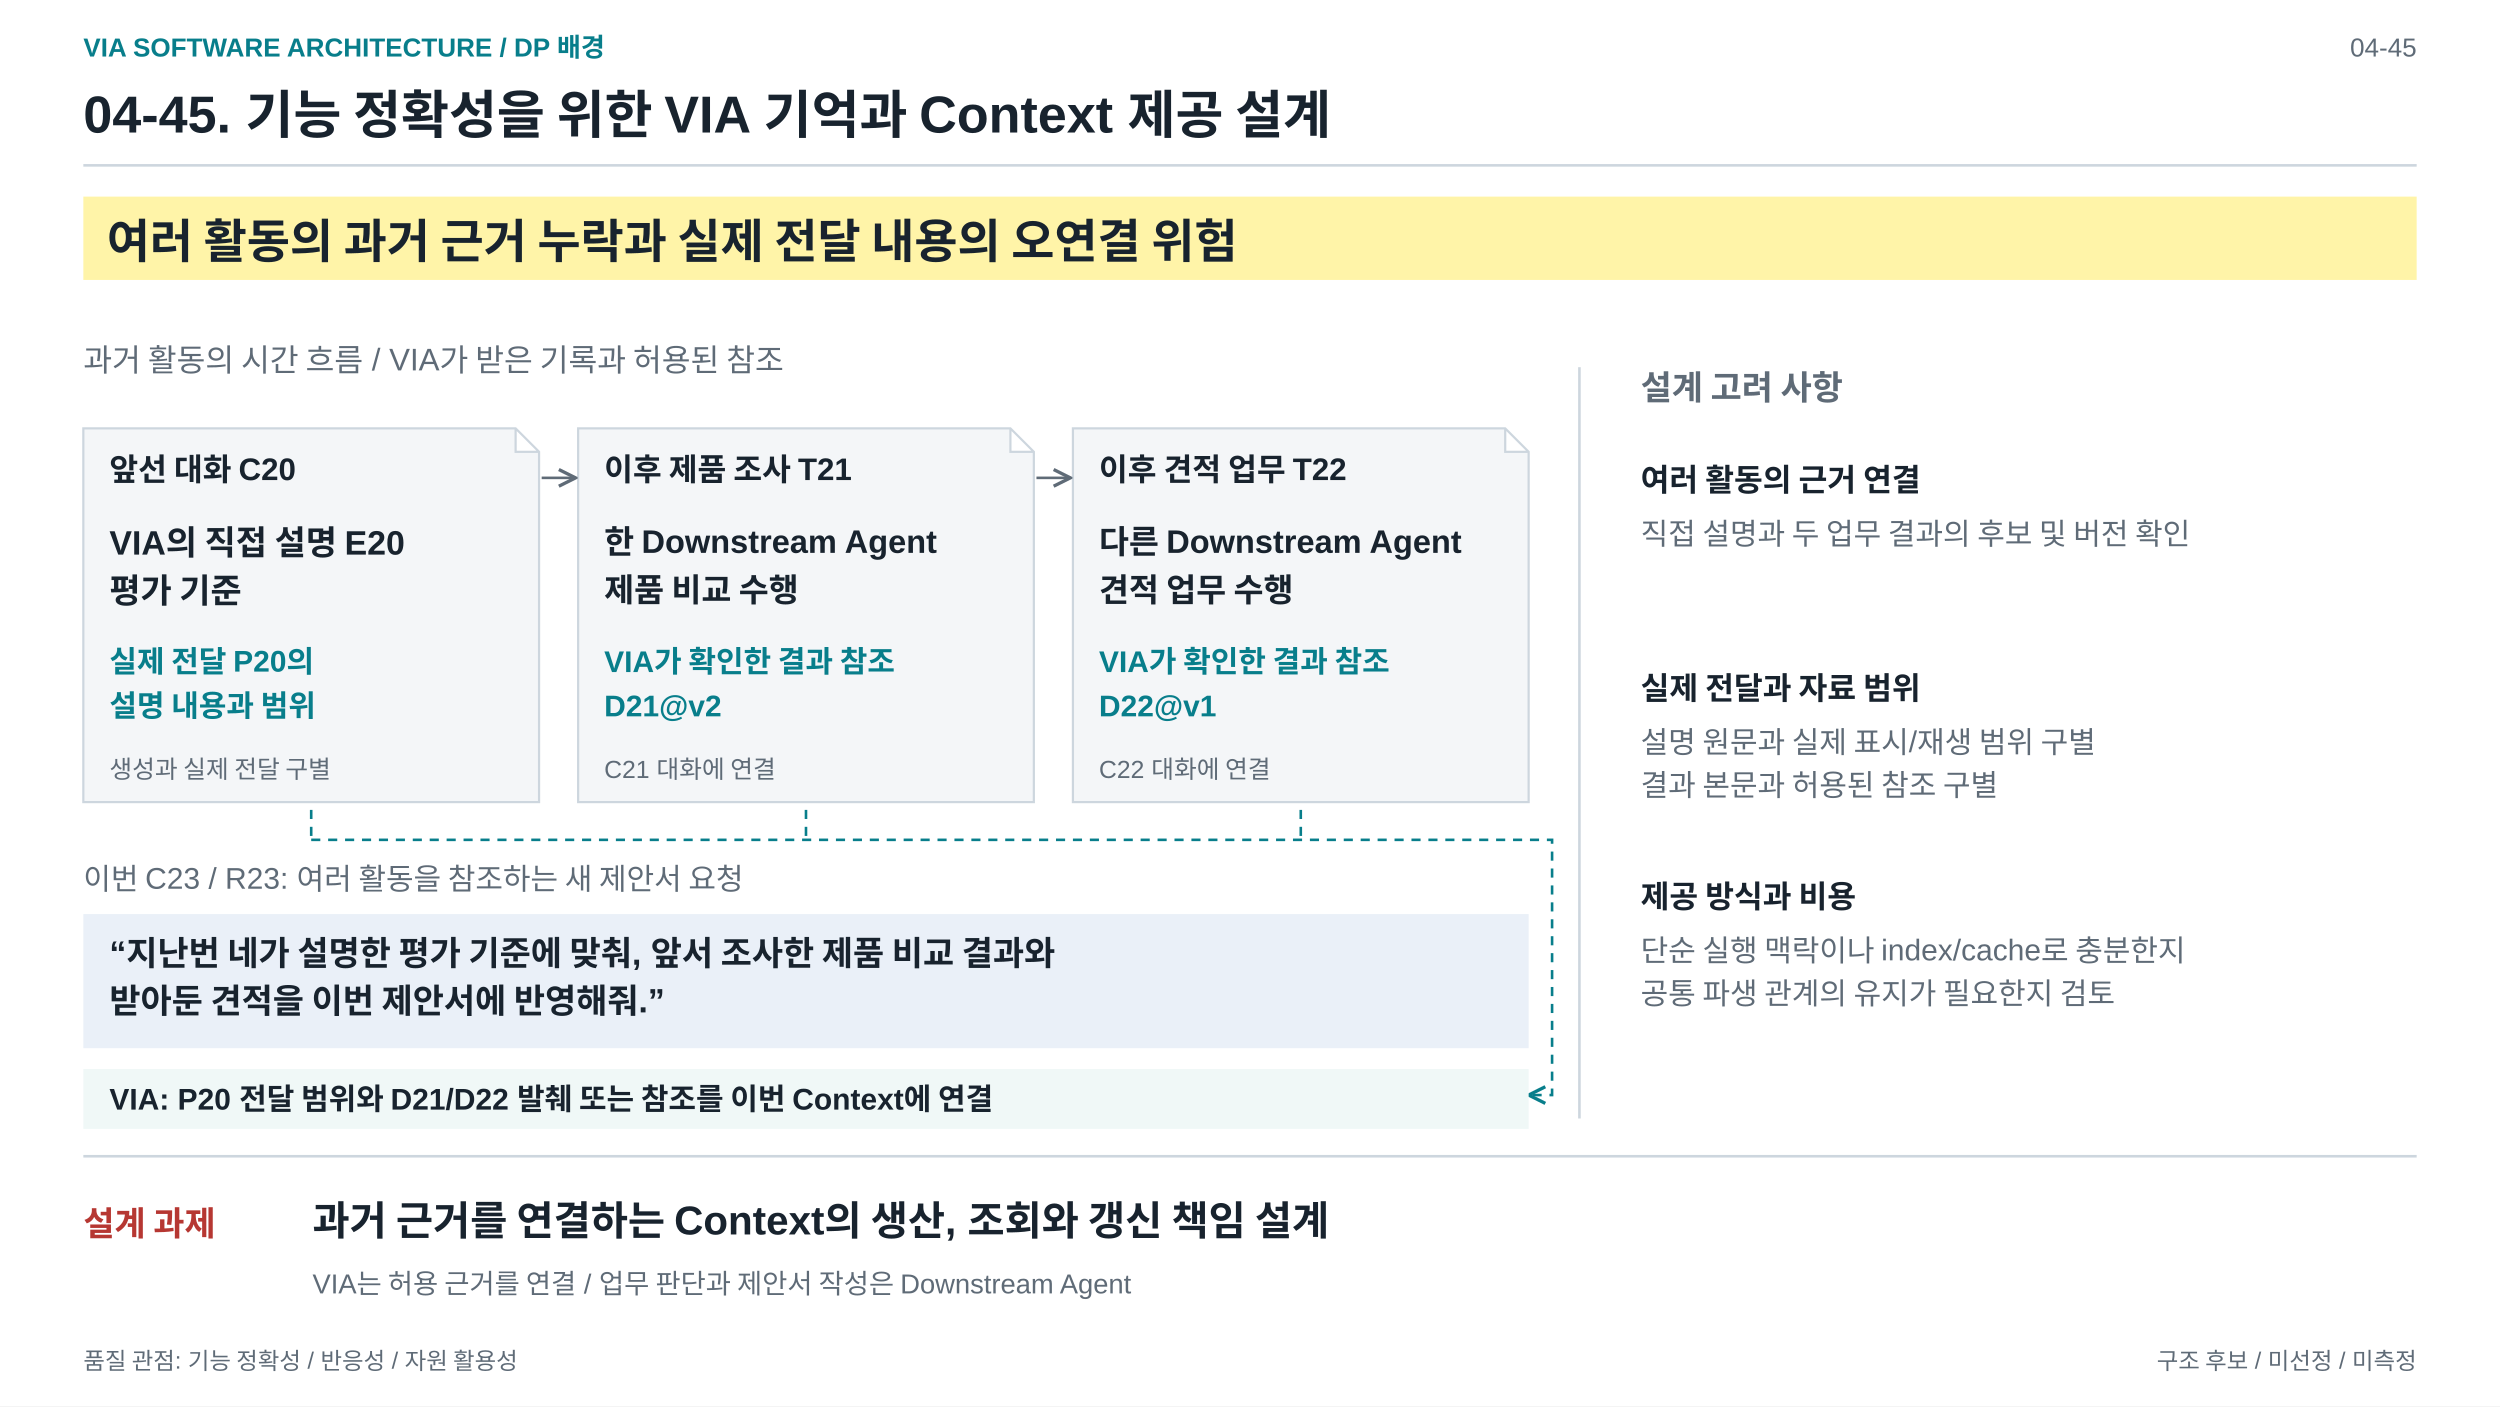
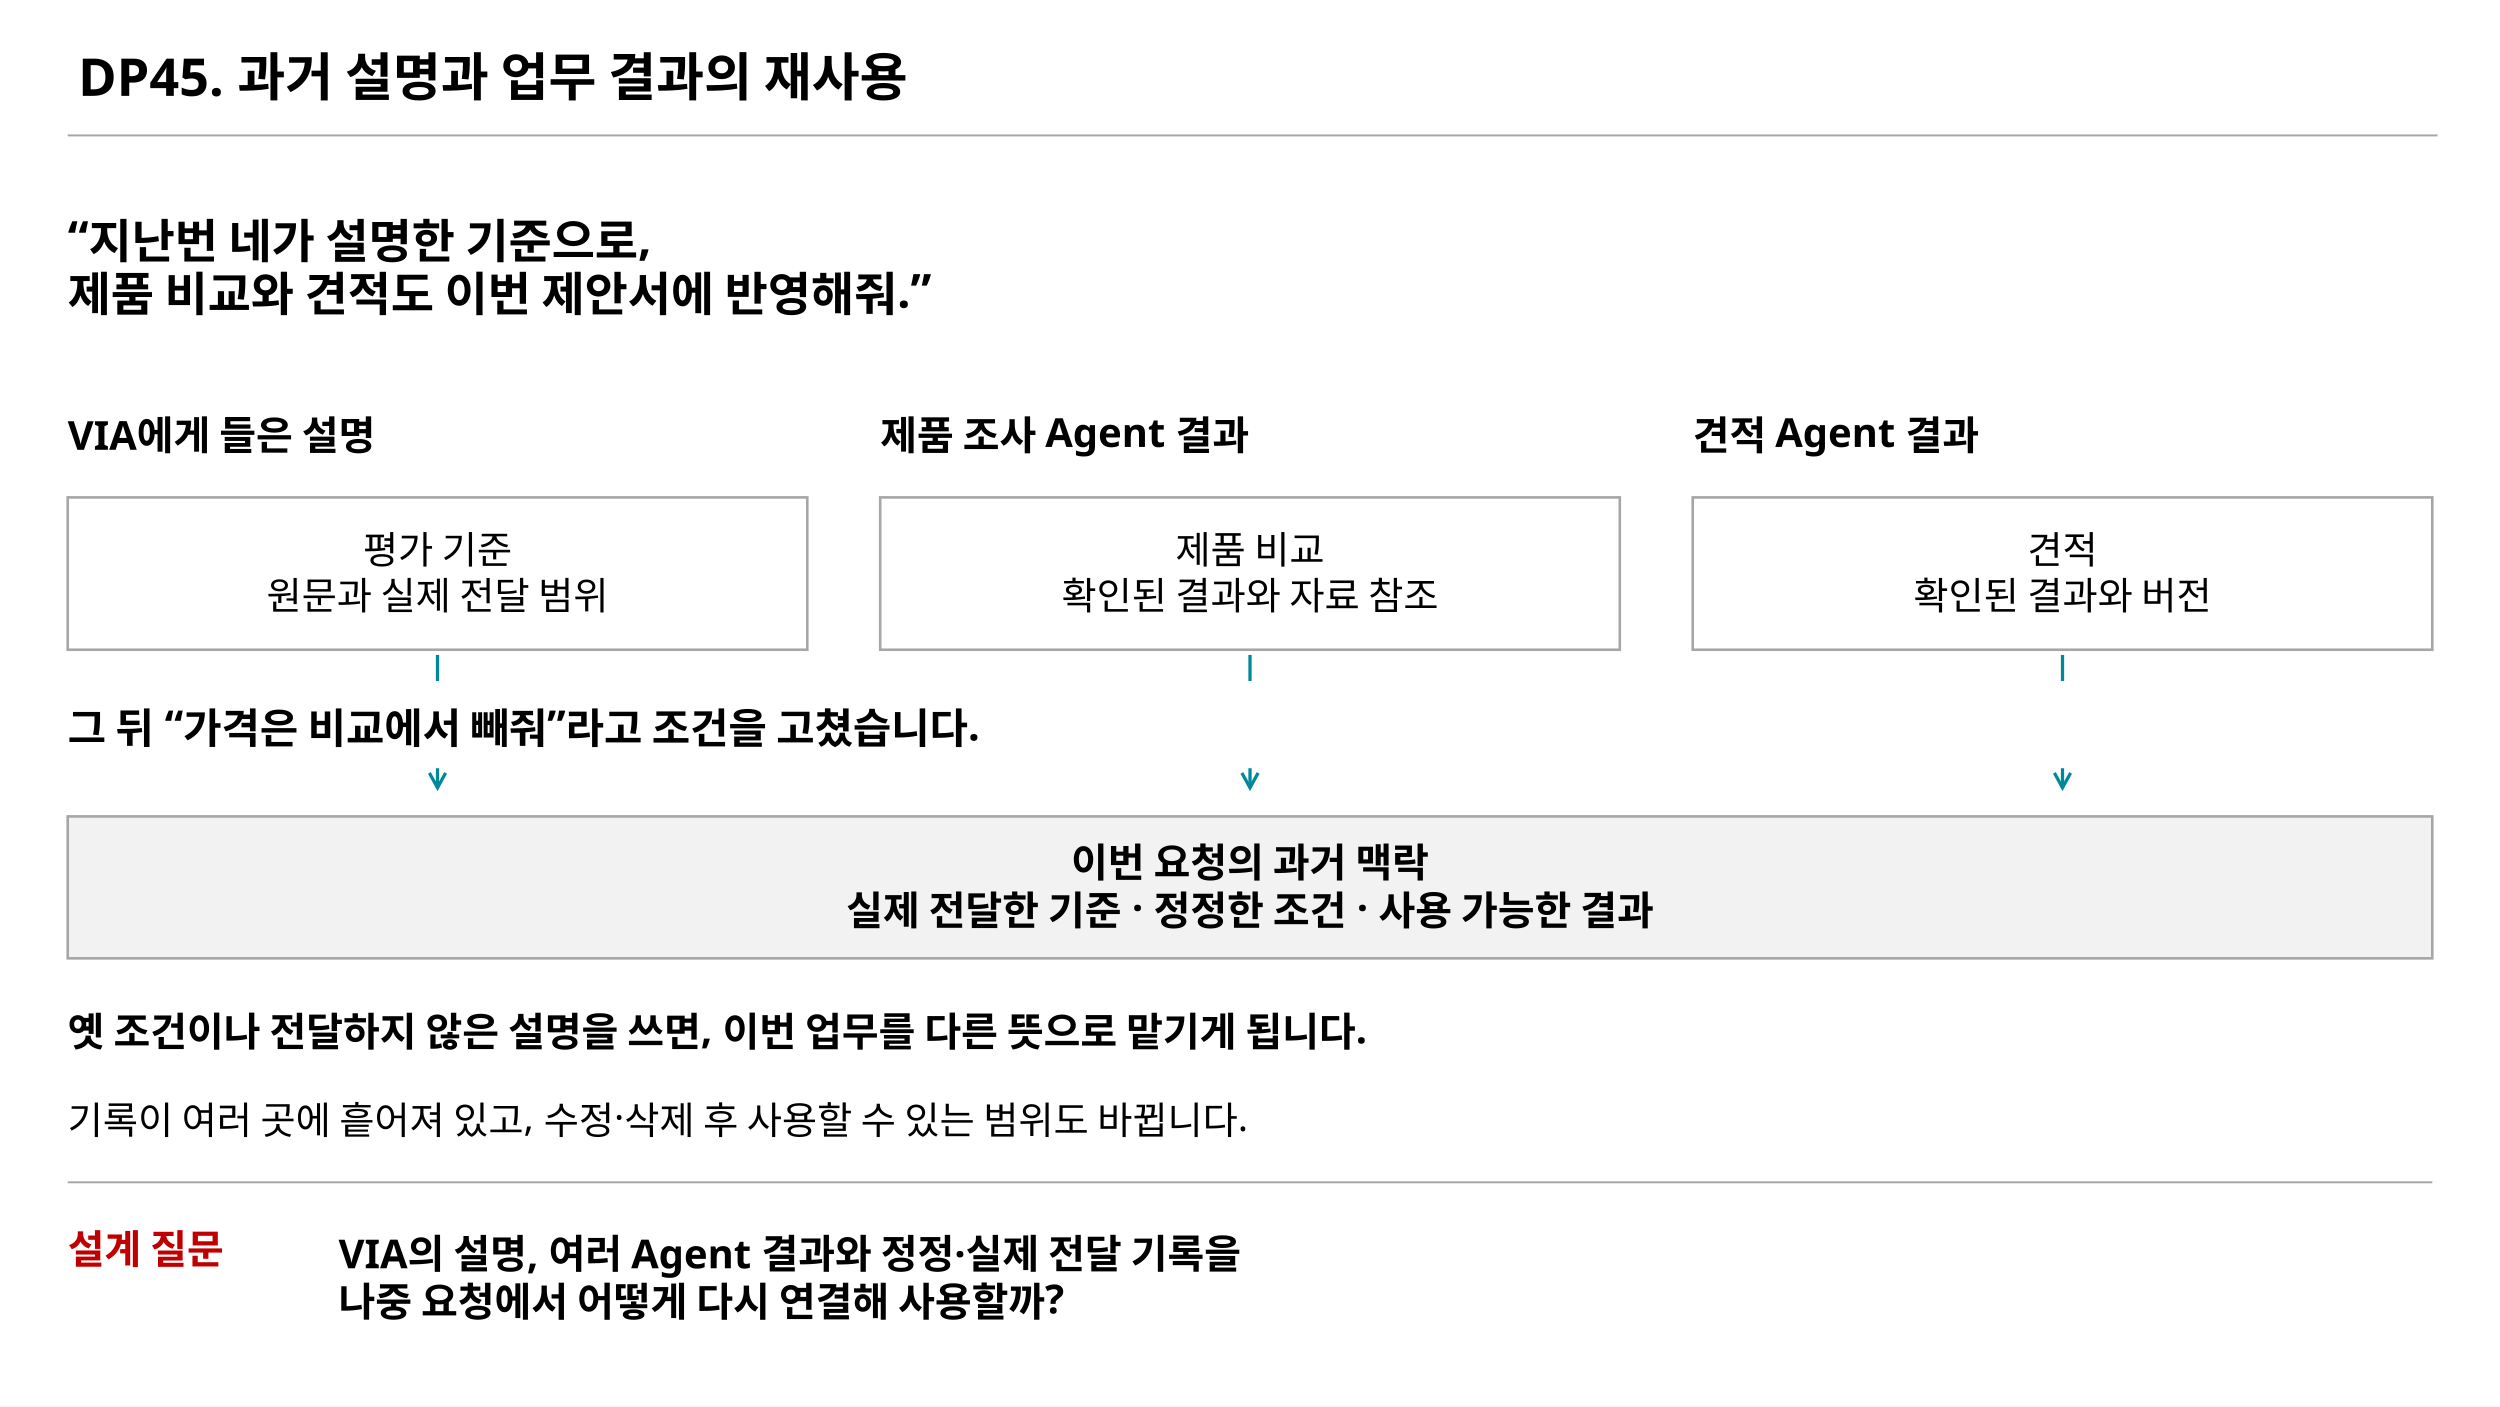
- <svg xmlns="http://www.w3.org/2000/svg" width="1920" height="1080" viewBox="0 0 1920 1080" role="img" aria-labelledby="title">
-   <defs>
-     <marker id="a18232E" viewBox="0 0 10 10" refX="9" refY="5" markerWidth="8" markerHeight="8" orient="auto">
-       <path d="M1 1L9 5L1 9" fill="none" stroke="#18232E" stroke-width="1.6" />
-     </marker>
-     <marker id="a2858A5" viewBox="0 0 10 10" refX="9" refY="5" markerWidth="8" markerHeight="8" orient="auto">
-       <path d="M1 1L9 5L1 9" fill="none" stroke="#2858A5" stroke-width="1.6" />
-     </marker>
-     <marker id="aB63732" viewBox="0 0 10 10" refX="9" refY="5" markerWidth="8" markerHeight="8" orient="auto">
-       <path d="M1 1L9 5L1 9" fill="none" stroke="#B63732" stroke-width="1.6" />
-     </marker>
-     <marker id="a087E8B" viewBox="0 0 10 10" refX="9" refY="5" markerWidth="8" markerHeight="8" orient="auto">
-       <path d="M1 1L9 5L1 9" fill="none" stroke="#087E8B" stroke-width="1.6" />
-     </marker>
-     <marker id="a5F6B77" viewBox="0 0 10 10" refX="9" refY="5" markerWidth="8" markerHeight="8" orient="auto">
-       <path d="M1 1L9 5L1 9" fill="none" stroke="#5F6B77" stroke-width="1.6" />
-     </marker>
-   </defs>
-   <g font-family="Apple SD Gothic Neo, Arial, sans-serif">
-     <rect id="n1" fill="white" stroke="none" stroke-width="1.7" x="0" y="0" width="1920" height="1080" />
-     <text id="n2-0" data-width="1250" x="64" y="43.4" text-anchor="start" font-size="20" font-weight="700" fill="#087E8B">VIA SOFTWARE ARCHITECTURE / DP 배경</text>
-     <text id="n3-0" data-width="280" x="1856" y="43.4" text-anchor="end" font-size="20" font-weight="400" fill="#5F6B77">04-45</text>
-     <text id="n4-0" data-width="1780" x="64" y="101.8" text-anchor="start" font-size="40" font-weight="700" fill="#18232E">04-45. 기능 정확성을 위한 VIA 기억과 Context 제공 설계</text>
-     <polyline id="n5" points="64,127 1856,127" fill="none" stroke="#CDD6DE" stroke-width="2" />
-     <rect id="n6" fill="#FFF4A8" stroke="none" stroke-width="1.7" x="64" y="151" width="1792" height="64" />
-     <text id="n7-0" data-width="1756" x="82" y="198.12" text-anchor="start" font-size="36" font-weight="700" fill="#18232E">여러 활동의 과거 근거 누락과 실제 전달 내용의 오연결 위험</text>
-     <polyline id="n8" points="1213,282 1213,859" fill="none" stroke="#CDD6DE" stroke-width="2" />
-     <text id="n9-0" data-width="596" x="1260" y="306.92" text-anchor="start" font-size="26" font-weight="700" fill="#5F6B77">설계 고려 사항</text>
-     <polyline id="n10" points="64,888 1856,888" fill="none" stroke="#CDD6DE" stroke-width="2" />
-     <text id="n11-0" data-width="165" x="64" y="948.92" text-anchor="start" font-size="26" font-weight="700" fill="#B63732">설계 과제</text>
-     <text id="n12-0" data-width="1616" x="240" y="948.52" text-anchor="start" font-size="31" font-weight="700" fill="#18232E">과거 근거를 연결하는 Context의 생산, 조회와 갱신 책임 설계</text>
-     <text id="n13-0" data-width="1616" x="240" y="993.32" text-anchor="start" font-size="21" font-weight="400" fill="#5F6B77">VIA는 허용 근거를 연결 / 업무 판단과 제안서 작성은 Downstream Agent</text>
-     <text id="n14-0" data-width="1260" x="64" y="1051.56" text-anchor="start" font-size="18" font-weight="400" fill="#5F6B77">품질 관점: 기능 정확성 / 반응성 / 자원 활용성</text>
-     <text id="n15-0" data-width="480" x="1856" y="1051.56" text-anchor="end" font-size="18" font-weight="400" fill="#5F6B77">구조 후보 / 미선정 / 미측정</text>
-     <text id="n16-0" data-width="1110" x="64" y="285.08" text-anchor="start" font-size="24" font-weight="400" fill="#5F6B77">과거 활동의 시간 흐름 / VIA가 받은 기록과 허용된 참조</text>
-     <path id="n17" fill="#F4F6F8" stroke="#CDD6DE" stroke-width="1.7" d="M64 329H396L414 347V616H64Z M396 329V347H414" />
-     <path id="n18" fill="#F4F6F8" stroke="#CDD6DE" stroke-width="1.7" d="M444 329H776L794 347V616H444Z M776 329V347H794" />
-     <path id="n19" fill="#F4F6F8" stroke="#CDD6DE" stroke-width="1.7" d="M824 329H1156L1174 347V616H824Z M1156 329V347H1174" />
-     <text id="n20-0" data-width="310" x="84" y="369.08" text-anchor="start" font-size="24" font-weight="700" fill="#18232E">앞선 대화 C20</text>
-     <text id="n21-0" data-width="310" x="84" y="425.92" text-anchor="start" font-size="26" font-weight="700" fill="#18232E">VIA의 직접 설명 E20</text>
-     <text id="n21-1" data-width="310" x="84" y="462.92" text-anchor="start" font-size="26" font-weight="700" fill="#18232E">평가 기준</text>
-     <text id="n22-0" data-width="310" x="84" y="516.16" text-anchor="start" font-size="23" font-weight="700" fill="#087E8B">실제 전달 P20의</text>
-     <text id="n22-1" data-width="310" x="84" y="550.16" text-anchor="start" font-size="23" font-weight="700" fill="#087E8B">설명 내용과 범위</text>
-     <text id="n23-0" data-width="310" x="84" y="597.48" text-anchor="start" font-size="19" font-weight="400" fill="#5F6B77">생성과 실제 전달 구별</text>
-     <text id="n24-0" data-width="310" x="464" y="369.08" text-anchor="start" font-size="24" font-weight="700" fill="#18232E">이후 제품 조사 T21</text>
-     <text id="n25-0" data-width="310" x="464" y="425.0" text-anchor="start" font-size="25" font-weight="700" fill="#18232E">한 Downstream Agent</text>
-     <text id="n25-1" data-width="310" x="464" y="462.0" text-anchor="start" font-size="25" font-weight="700" fill="#18232E">제품 비교 수행</text>
-     <text id="n26-0" data-width="310" x="464" y="516.16" text-anchor="start" font-size="23" font-weight="700" fill="#087E8B">VIA가 확인한 결과 참조</text>
-     <text id="n26-1" data-width="310" x="464" y="550.16" text-anchor="start" font-size="23" font-weight="700" fill="#087E8B">D21@v2</text>
-     <text id="n27-0" data-width="310" x="464" y="597.48" text-anchor="start" font-size="19" font-weight="400" fill="#5F6B77">C21 대화에 연결</text>
-     <text id="n28-0" data-width="310" x="844" y="369.08" text-anchor="start" font-size="24" font-weight="700" fill="#18232E">이후 견적 업무 T22</text>
-     <text id="n29-0" data-width="310" x="844" y="425.0" text-anchor="start" font-size="25" font-weight="700" fill="#18232E">다른 Downstream Agent</text>
-     <text id="n29-1" data-width="310" x="844" y="462.0" text-anchor="start" font-size="25" font-weight="700" fill="#18232E">견적 업무 수행</text>
-     <text id="n30-0" data-width="310" x="844" y="516.16" text-anchor="start" font-size="23" font-weight="700" fill="#087E8B">VIA가 확인한 결과 참조</text>
-     <text id="n30-1" data-width="310" x="844" y="550.16" text-anchor="start" font-size="23" font-weight="700" fill="#087E8B">D22@v1</text>
-     <text id="n31-0" data-width="310" x="844" y="597.48" text-anchor="start" font-size="19" font-weight="400" fill="#5F6B77">C22 대화에 연결</text>
-     <polyline id="n32" points="416,367 442,367" fill="none" stroke="#5F6B77" stroke-width="2" marker-end="url(#a5F6B77)" />
-     <polyline id="n33" points="796,367 822,367" fill="none" stroke="#5F6B77" stroke-width="2" marker-end="url(#a5F6B77)" />
-     <polyline id="n34" points="239,622 239,645" fill="none" stroke="#087E8B" stroke-width="2" stroke-dasharray="7 6" />
-     <polyline id="n35" points="619,622 619,645" fill="none" stroke="#087E8B" stroke-width="2" stroke-dasharray="7 6" />
-     <polyline id="n36" points="999,622 999,645" fill="none" stroke="#087E8B" stroke-width="2" stroke-dasharray="7 6" />
-     <polyline id="n37" points="239,645 1192,645 1192,841 1174,841" fill="none" stroke="#087E8B" stroke-width="2" stroke-dasharray="7 6" marker-end="url(#a087E8B)" />
-     <text id="n38-0" data-width="1110" x="64" y="683.16" text-anchor="start" font-size="23" font-weight="400" fill="#5F6B77">이번 C23 / R23: 여러 활동을 참조하는 새 제안서 요청</text>
-     <rect id="n39" fill="#EAF0F8" stroke="none" stroke-width="1.7" x="64" y="702" width="1110" height="103" />
-     <text id="n40-0" data-width="1070" x="84" y="740.92" text-anchor="start" font-size="26" font-weight="700" fill="#18232E">“지난번 네가 설명한 평가 기준에 맞춰, 앞서 조사한 제품 비교 결과와</text>
-     <text id="n40-1" data-width="1070" x="84" y="777.92" text-anchor="start" font-size="26" font-weight="700" fill="#18232E">받아둔 견적을 이번 제안서에 반영해줘.”</text>
-     <rect id="n41" fill="#F0F8F7" stroke="none" stroke-width="1.7" x="64" y="821" width="1110" height="46" />
-     <text id="n42-0" data-width="1070" x="84" y="852.16" text-anchor="start" font-size="23" font-weight="700" fill="#18232E">VIA: P20 전달 범위와 D21/D22 발췌 또는 참조를 이번 Context에 연결</text>
-     <text id="n43-0" data-width="596" x="1260" y="377.08" text-anchor="start" font-size="24" font-weight="700" fill="#18232E">여러 활동의 근거 연결</text>
-     <text id="n44-0" data-width="596" x="1260" y="418.16" text-anchor="start" font-size="23" font-weight="400" fill="#5F6B77">직접 설명과 두 업무 결과의 후보 및 버전 확인</text>
-     <text id="n45-0" data-width="596" x="1260" y="537.08" text-anchor="start" font-size="24" font-weight="700" fill="#18232E">실제 전달과 자료 범위</text>
-     <text id="n46-0" data-width="596" x="1260" y="578.16" text-anchor="start" font-size="23" font-weight="400" fill="#5F6B77">설명 원문과 실제 표시/재생 범위 구별</text>
-     <text id="n46-1" data-width="596" x="1260" y="611.16" text-anchor="start" font-size="23" font-weight="400" fill="#5F6B77">결과 본문과 허용된 참조 구별</text>
-     <text id="n47-0" data-width="596" x="1260" y="697.08" text-anchor="start" font-size="24" font-weight="700" fill="#18232E">제공 방식과 비용</text>
-     <text id="n48-0" data-width="596" x="1260" y="738.16" text-anchor="start" font-size="23" font-weight="400" fill="#5F6B77">단순 실행 맥락이나 index/cache로 충분한지</text>
-     <text id="n48-1" data-width="596" x="1260" y="771.16" text-anchor="start" font-size="23" font-weight="400" fill="#5F6B77">공통 파생 관계의 유지가 필요한지 검토</text>
+ <svg xmlns="http://www.w3.org/2000/svg" width="1920" height="1080" viewBox="0 0 1920 1080">
+   <rect width="1920" height="1080" fill="#FFFFFF" />
+   <g font-family="Calibri, sans-serif">
+     <text id="dp45-background-1-text-0" x="60" y="73.6" font-size="40.0" text-anchor="start" font-weight="700" fill="#000000" data-width="1040">DP45. 과거 설명과 업무 결과의 재사용</text>
+     <polyline id="dp45-background-2" points="52,104 1872,104" fill="none" stroke="#A6A6A6" stroke-width="1.5" />
+     <polyline id="dp45-background-3" points="52,908 1868,908" fill="none" stroke="#A6A6A6" stroke-width="1.5" />
+     <text id="dp45-background-4-text-0" x="52" y="970.427" font-size="30.667" text-anchor="start" font-weight="700" fill="#C00000" data-width="180">설계 질문</text>
+     <text id="dp45-background-5-text-0" x="260" y="974.027" font-size="30.667" text-anchor="start" font-weight="700" fill="#000000" data-width="1608">VIA의 설명, 여러 Agent 결과와 정정·실제 전달 기록을</text>
+     <text id="dp45-background-5-text-1" x="260" y="1010.827" font-size="30.667" text-anchor="start" font-weight="700" fill="#000000" data-width="1608">나중 요청에서 어떻게 다시 연결해 사용할까?</text>
+     <text id="dp45-background-6-text-0" x="52" y="195.64" font-size="36.0" text-anchor="start" font-weight="700" fill="#000000" data-width="1816">“지난번 네가 설명한 기준으로,</text>
+     <text id="dp45-background-6-text-1" x="52" y="238.84" font-size="36.0" text-anchor="start" font-weight="700" fill="#000000" data-width="1816">제품 비교와 견적도 이번 제안서에 반영해줘.”</text>
+     <text id="dp45-background-7-text-0" x="52" y="345.427" font-size="30.667" text-anchor="start" font-weight="700" fill="#000000" data-width="568">VIA에게 들은 설명</text>
+     <rect x="52" y="382" width="568" height="117" fill="#FFFFFF" stroke="#A6A6A6" stroke-width="2" />
+     <text id="dp45-background-8-text-0" x="336.0" y="432.873" font-size="29.333" text-anchor="middle" font-weight="400" fill="#000000" data-width="568">평가 기준</text>
+     <text id="dp45-background-8-text-1" x="336.0" y="468.073" font-size="29.333" text-anchor="middle" font-weight="400" fill="#000000" data-width="568">원문과 실제 전달 범위</text>
+     <text id="dp45-background-9-text-0" x="676" y="345.427" font-size="30.667" text-anchor="start" font-weight="700" fill="#000000" data-width="568">제품 조사 Agent 결과</text>
+     <rect x="676" y="382" width="568" height="117" fill="#FFFFFF" stroke="#A6A6A6" stroke-width="2" />
+     <text id="dp45-background-10-text-0" x="960.0" y="432.873" font-size="29.333" text-anchor="middle" font-weight="400" fill="#000000" data-width="568">제품 비교</text>
+     <text id="dp45-background-10-text-1" x="960.0" y="468.073" font-size="29.333" text-anchor="middle" font-weight="400" fill="#000000" data-width="568">확인된 결과와 자료 참조</text>
+     <text id="dp45-background-11-text-0" x="1300" y="345.427" font-size="30.667" text-anchor="start" font-weight="700" fill="#000000" data-width="568">견적 Agent 결과</text>
+     <rect x="1300" y="382" width="568" height="117" fill="#FFFFFF" stroke="#A6A6A6" stroke-width="2" />
+     <text id="dp45-background-12-text-0" x="1584.0" y="432.873" font-size="29.333" text-anchor="middle" font-weight="400" fill="#000000" data-width="568">견적</text>
+     <text id="dp45-background-12-text-1" x="1584.0" y="468.073" font-size="29.333" text-anchor="middle" font-weight="400" fill="#000000" data-width="568">확인된 결과와 버전</text>
+     <polyline id="dp45-background-13" points="336,503 336,523" fill="none" stroke="#00889A" stroke-width="2.5" />
+     <polyline id="dp45-background-14" points="336,590 336,605" fill="none" stroke="#00889A" stroke-width="2.5" />
+     <polyline points="329.767,593.591 336,605 342.233,593.591" fill="none" stroke="#00889A" stroke-width="2.5" />
+     <polyline id="dp45-background-15" points="960,503 960,523" fill="none" stroke="#00889A" stroke-width="2.5" />
+     <polyline id="dp45-background-16" points="960,590 960,605" fill="none" stroke="#00889A" stroke-width="2.5" />
+     <polyline points="953.767,593.591 960,605 966.233,593.591" fill="none" stroke="#00889A" stroke-width="2.5" />
+     <polyline id="dp45-background-17" points="1584,503 1584,523" fill="none" stroke="#00889A" stroke-width="2.5" />
+     <polyline id="dp45-background-18" points="1584,590 1584,605" fill="none" stroke="#00889A" stroke-width="2.5" />
+     <polyline points="1577.767,593.591 1584,605 1590.233,593.591" fill="none" stroke="#00889A" stroke-width="2.5" />
+     <text id="dp45-background-19-text-0" x="52" y="570.88" font-size="32.0" text-anchor="start" font-weight="700" fill="#000000" data-width="1816">그 뒤 “가격은 비교에서 빼줘”라고 조건을 고쳤습니다.</text>
+     <rect x="52" y="627" width="1816" height="109" fill="#F2F2F2" stroke="#A6A6A6" stroke-width="2" />
+     <text id="dp45-background-20-text-0" x="960.0" y="673.527" font-size="30.667" text-anchor="middle" font-weight="700" fill="#000000" data-width="1816">이번 요청의 과거 맥락</text>
+     <text id="dp45-background-20-text-1" x="960.0" y="710.327" font-size="30.667" text-anchor="middle" font-weight="700" fill="#000000" data-width="1816">실제 전달한 기준 · 정정한 조건 · 사용 가능한 결과</text>
+     <text id="dp45-background-21-text-0" x="52" y="803.427" font-size="30.667" text-anchor="start" font-weight="700" fill="#000000" data-width="1816">옛 조건이나 전달하지 않은 설명을 쓰면, 이번 업무를 다른 뜻으로 맡기게 됩니다.</text>
+     <text id="dp45-background-22-text-0" x="52" y="870.973" font-size="29.333" text-anchor="start" font-weight="400" fill="#000000" data-width="1816">기록이 여러 곳에 흩어져 있고, 수정·삭제 후 사용할 수 있는 범위도 바뀝니다.</text>
  </g>
</svg>
